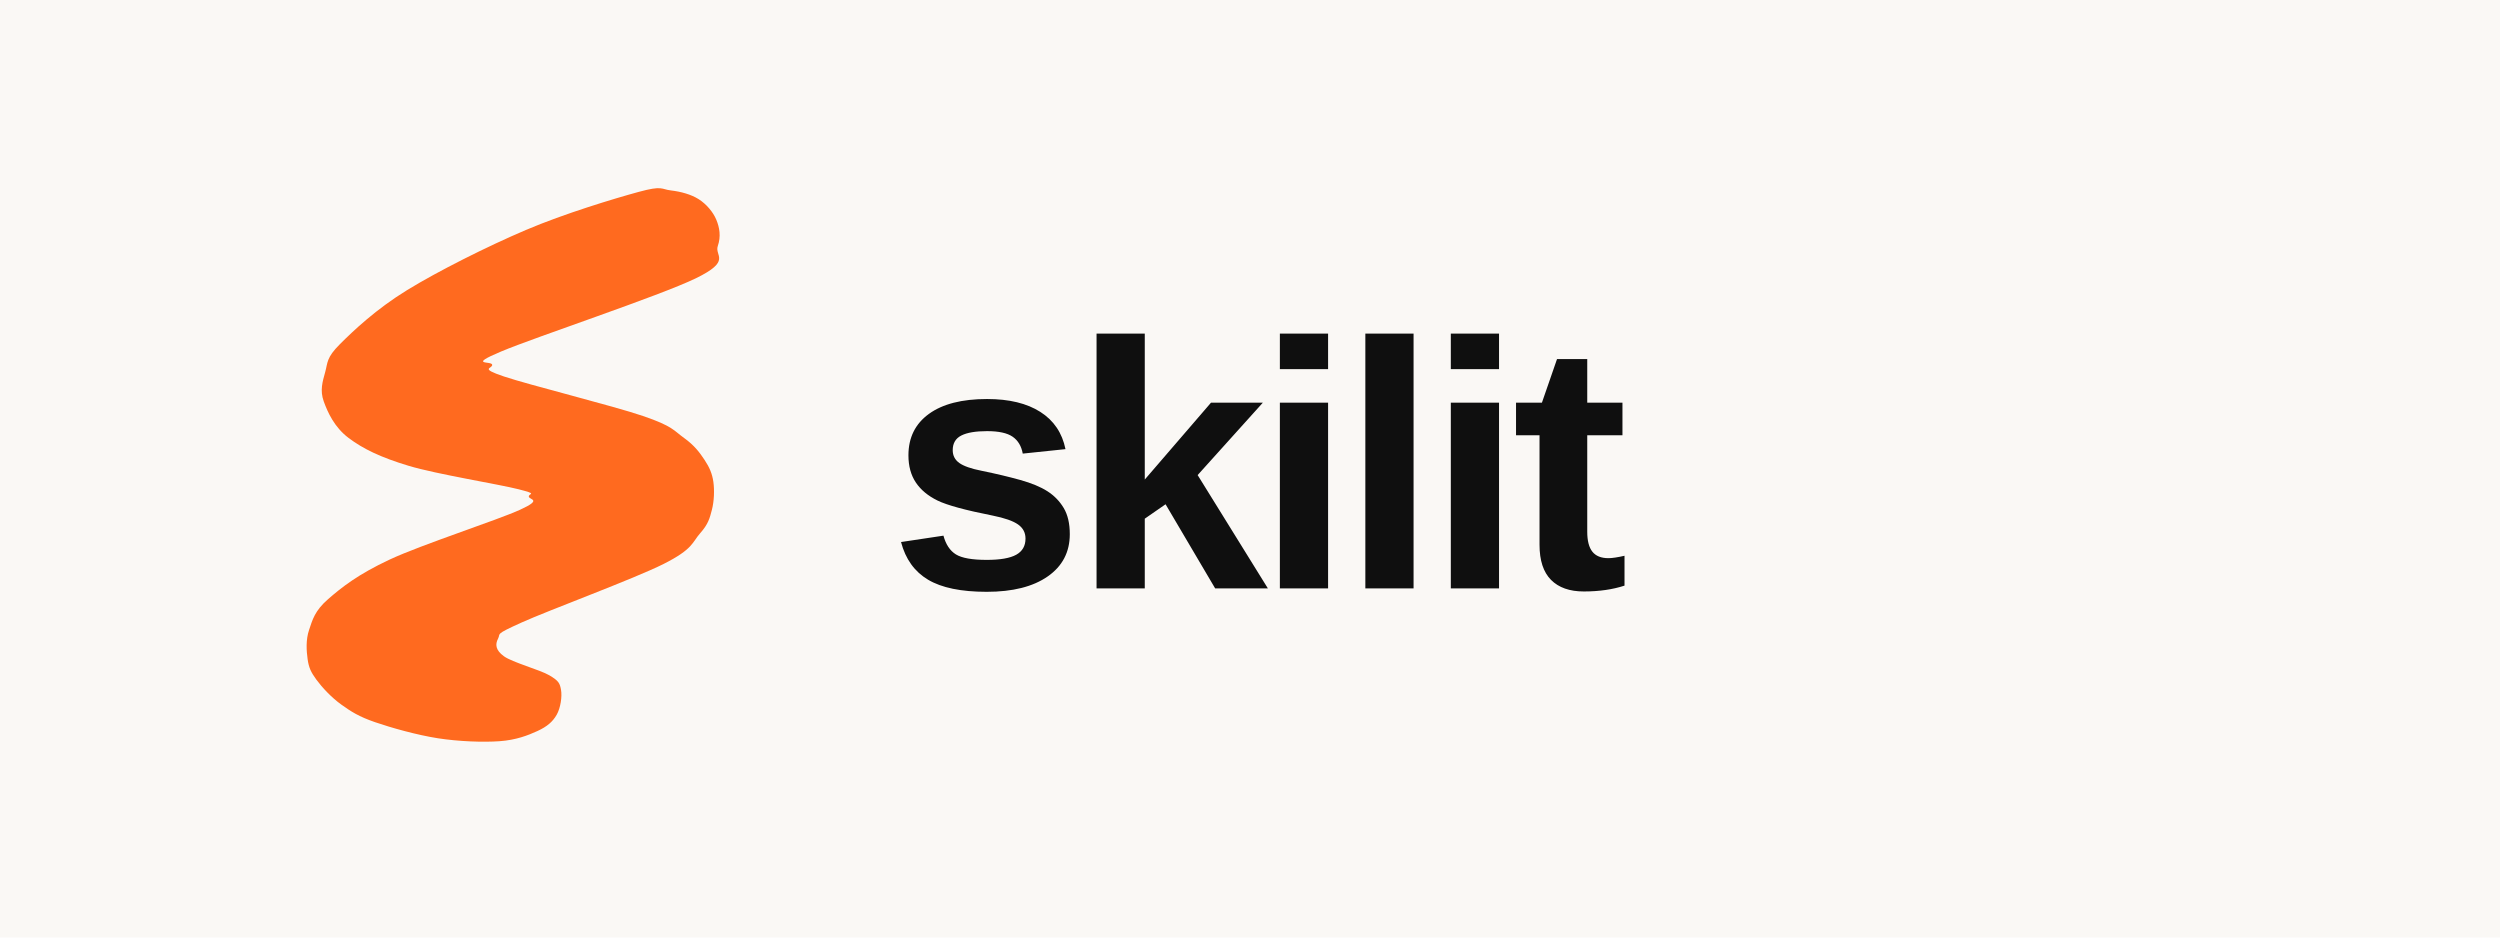
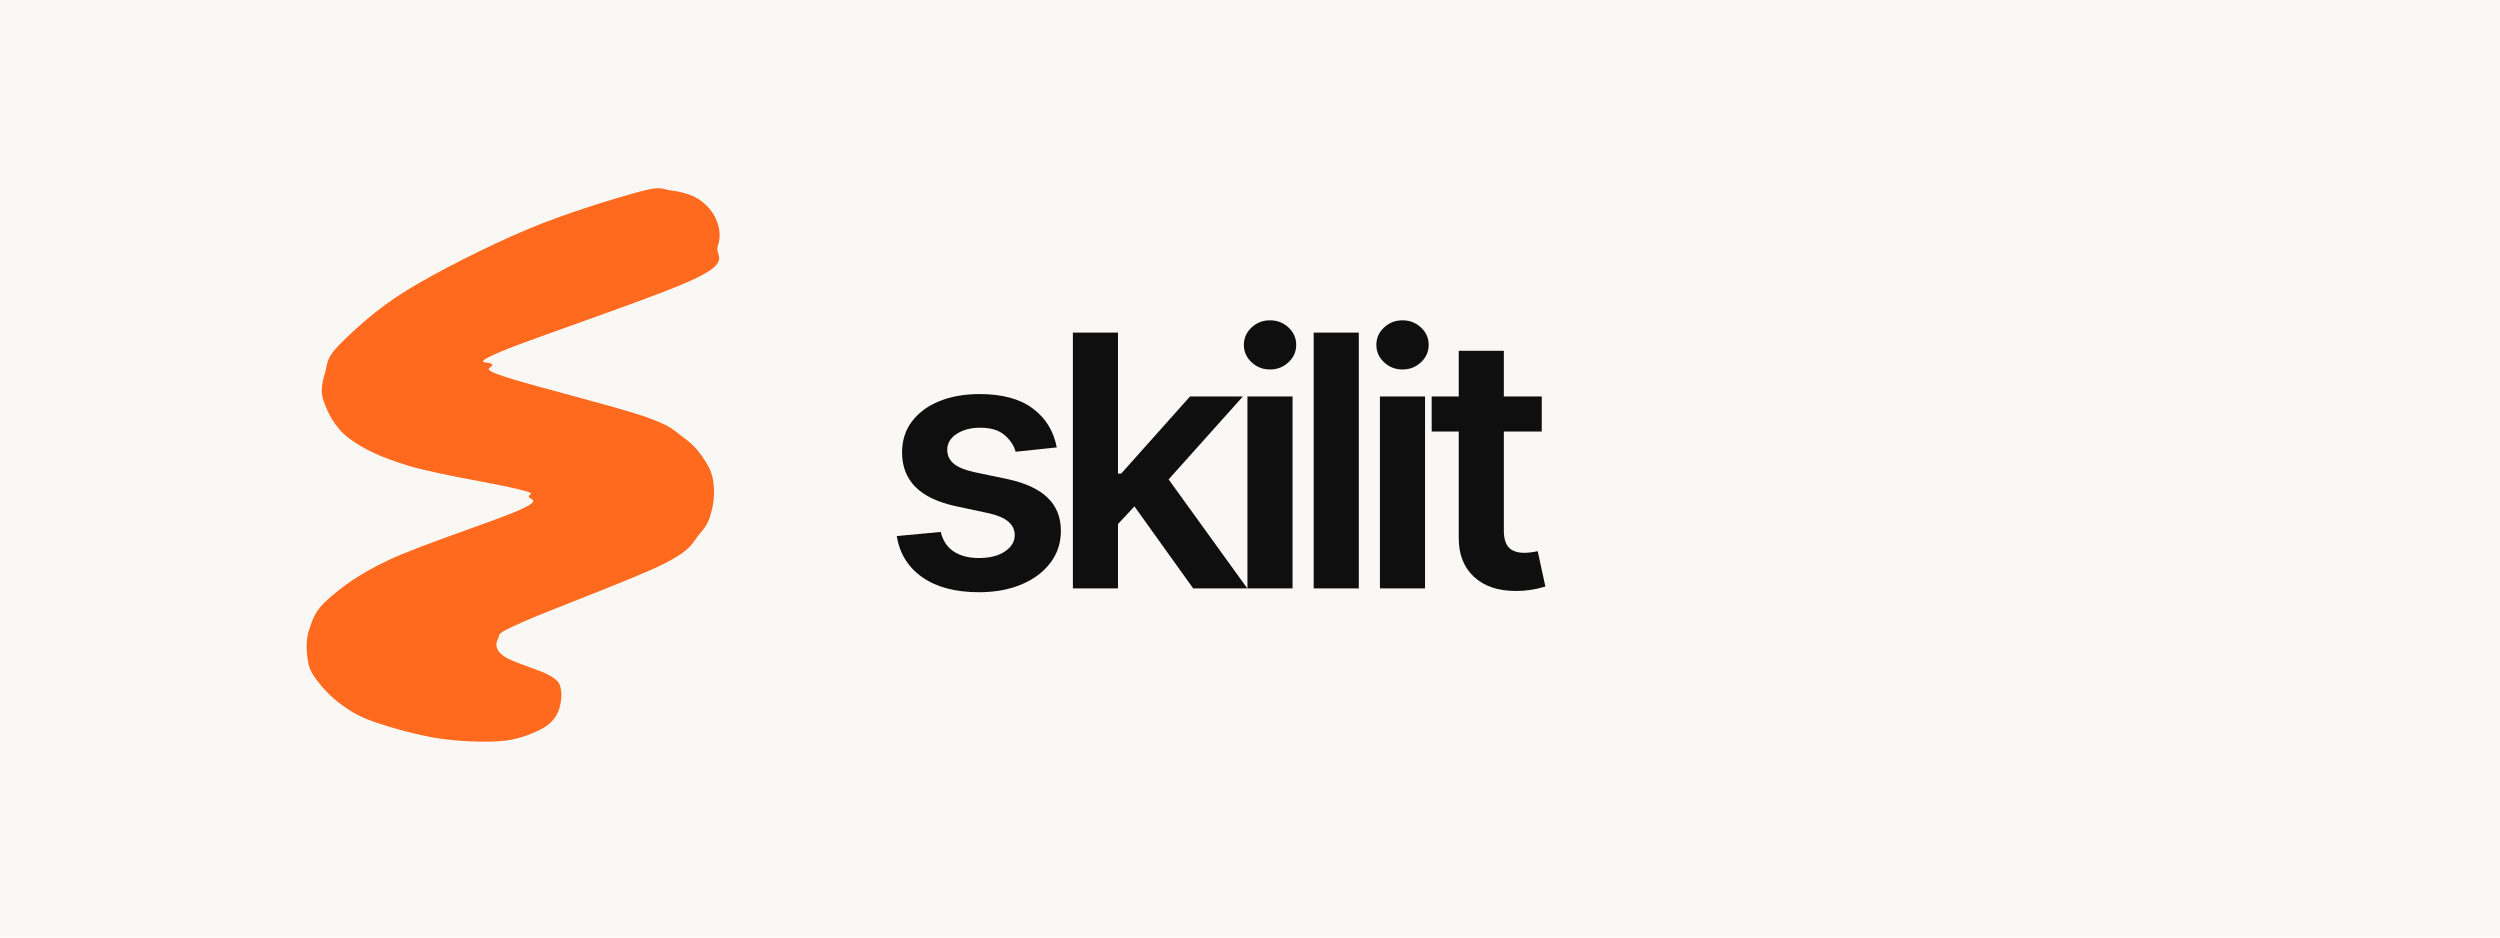
<svg xmlns="http://www.w3.org/2000/svg" viewBox="0 0 1024 384" role="img" aria-label="Skilit logo">
  <rect width="1024" height="384" fill="#FAF8F5" />
  <path d="M 267 6 C 261.8 2.7 254.8 0.8 248 0 C 241.2 -0.8 242.5 -3.5 226 1 C 209.5 5.5 175.3 15.8 149 27 C 122.7 38.2 89.2 55.0 68 68 C 46.8 81.0 31.3 95.7 22 105 C 12.7 114.3 13.8 117.5 12 124 C 10.2 130.5 8.3 136.5 11 144 C 13.7 151.5 18.3 161.7 28 169 C 37.7 176.3 49.7 182.2 69 188 C 88.3 193.8 130.3 200.5 144 204 C 157.7 207.5 150.8 206.7 151 209 C 151.2 211.3 160.8 210.8 145 218 C 129.2 225.2 77.8 241.8 56 252 C 34.2 262.2 23.2 271.0 14 279 C 4.8 287.0 3.3 293.2 1 300 C -1.3 306.8 -0.8 314.3 0 320 C 0.8 325.7 2.2 328.8 6 334 C 9.8 339.2 16.3 346.2 23 351 C 29.7 355.8 35.0 359.2 46 363 C 57.0 366.8 74.8 371.8 89 374 C 103.2 376.2 119.7 376.8 131 376 C 142.3 375.2 150.5 372.0 157 369 C 163.5 366.0 167.3 362.7 170 358 C 172.7 353.3 173.8 345.5 173 341 C 172.2 336.5 171.5 334.8 165 331 C 158.5 327.2 139.8 322.2 134 318 C 128.2 313.8 128.0 309.8 130 306 C 132.0 302.2 127.2 303.5 146 295 C 164.8 286.5 222.7 265.2 243 255 C 263.3 244.8 262.5 240.2 268 234 C 273.5 227.8 274.5 223.8 276 218 C 277.5 212.2 277.8 204.7 277 199 C 276.2 193.3 274.3 189.0 271 184 C 267.7 179.0 264.0 174.0 257 169 C 250.0 164.0 249.5 161.0 229 154 C 208.5 147.0 151.2 132.8 134 127 C 116.8 121.2 126.3 121.8 126 119 C 125.7 116.2 108.8 119.8 132 110 C 155.2 100.2 240.3 72.0 265 60 C 289.7 48.0 277.7 44.7 280 38 C 282.3 31.3 281.2 25.3 279 20 C 276.8 14.7 272.2 9.3 267 6 Z" transform="translate(126 78) scale(.60)" fill="#FF6A1F" />
-   <text x="364" y="241" font-family="Arial, Helvetica, sans-serif" font-size="144" font-weight="600" letter-spacing="-5" fill="#0F0F0F">skilit</text>
+   <path d="M68.85 -57.74 52.003 -55.969Q50.963 -59.808 47.454 -62.81Q43.945 -65.812 37.519 -65.812Q31.753 -65.812 27.872 -63.288Q23.991 -60.764 23.991 -56.784Q23.991 -53.381 26.557 -51.159Q29.124 -48.938 35.072 -47.616L48.488 -44.803Q59.583 -42.441 65.06 -37.195Q70.538 -31.95 70.538 -23.569Q70.538 -16.144 66.249 -10.477Q61.96 -4.809 54.408 -1.617Q46.856 1.575 37.013 1.575Q22.598 1.575 13.83 -4.528Q5.062 -10.631 3.319 -21.431L21.347 -23.119Q22.571 -17.831 26.6 -15.131Q30.628 -12.431 36.985 -12.431Q43.58 -12.431 47.609 -15.138Q51.637 -17.845 51.637 -21.797Q51.637 -28.434 41.034 -30.769L27.619 -33.637Q16.341 -36.07 10.912 -41.597Q5.484 -47.123 5.484 -55.687Q5.484 -62.986 9.499 -68.344Q13.514 -73.702 20.686 -76.648Q27.858 -79.594 37.294 -79.594Q51.146 -79.594 59.056 -73.666Q66.966 -67.739 68.85 -57.74ZM92.327 -24.637 92.271 -47.025H95.252L123.433 -78.609H145.089L110.383 -39.853H106.502ZM75.452 0.0V-104.766H93.93V0.0ZM124.726 0.0 99.133 -35.719 111.649 -48.825 146.889 0.0ZM146.952 0.0V-78.609H165.43V0.0ZM156.205 -89.662Q151.789 -89.662 148.639 -92.614Q145.489 -95.565 145.489 -99.731Q145.489 -103.922 148.639 -106.861Q151.789 -109.8 156.205 -109.8Q160.621 -109.8 163.771 -106.861Q166.921 -103.922 166.921 -99.745Q166.921 -95.569 163.771 -92.616Q160.621 -89.662 156.205 -89.662ZM192.563 -104.766V0.0H174.084V-104.766ZM201.217 0.0V-78.609H219.696V0.0ZM210.47 -89.662Q206.055 -89.662 202.905 -92.614Q199.755 -95.565 199.755 -99.731Q199.755 -103.922 202.905 -106.861Q206.055 -109.8 210.47 -109.8Q214.886 -109.8 218.036 -106.861Q221.186 -103.922 221.186 -99.745Q221.186 -95.569 218.036 -92.616Q214.886 -89.662 210.47 -89.662ZM267.5 -78.609V-64.237H222.416V-78.609ZM233.497 -97.312H251.975V-23.625Q251.975 -18.97 254 -16.77Q256.025 -14.569 260.441 -14.569Q261.664 -14.569 263.134 -14.766Q264.603 -14.963 265.841 -15.244L268.991 -0.759Q266.038 0.155 263.007 0.612Q259.977 1.069 256.981 1.069Q245.998 1.069 239.748 -4.725Q233.497 -10.519 233.497 -20.616Z" transform="translate(364 241)" data-wordmark="skilit" fill="#0F0F0F" />
</svg>
